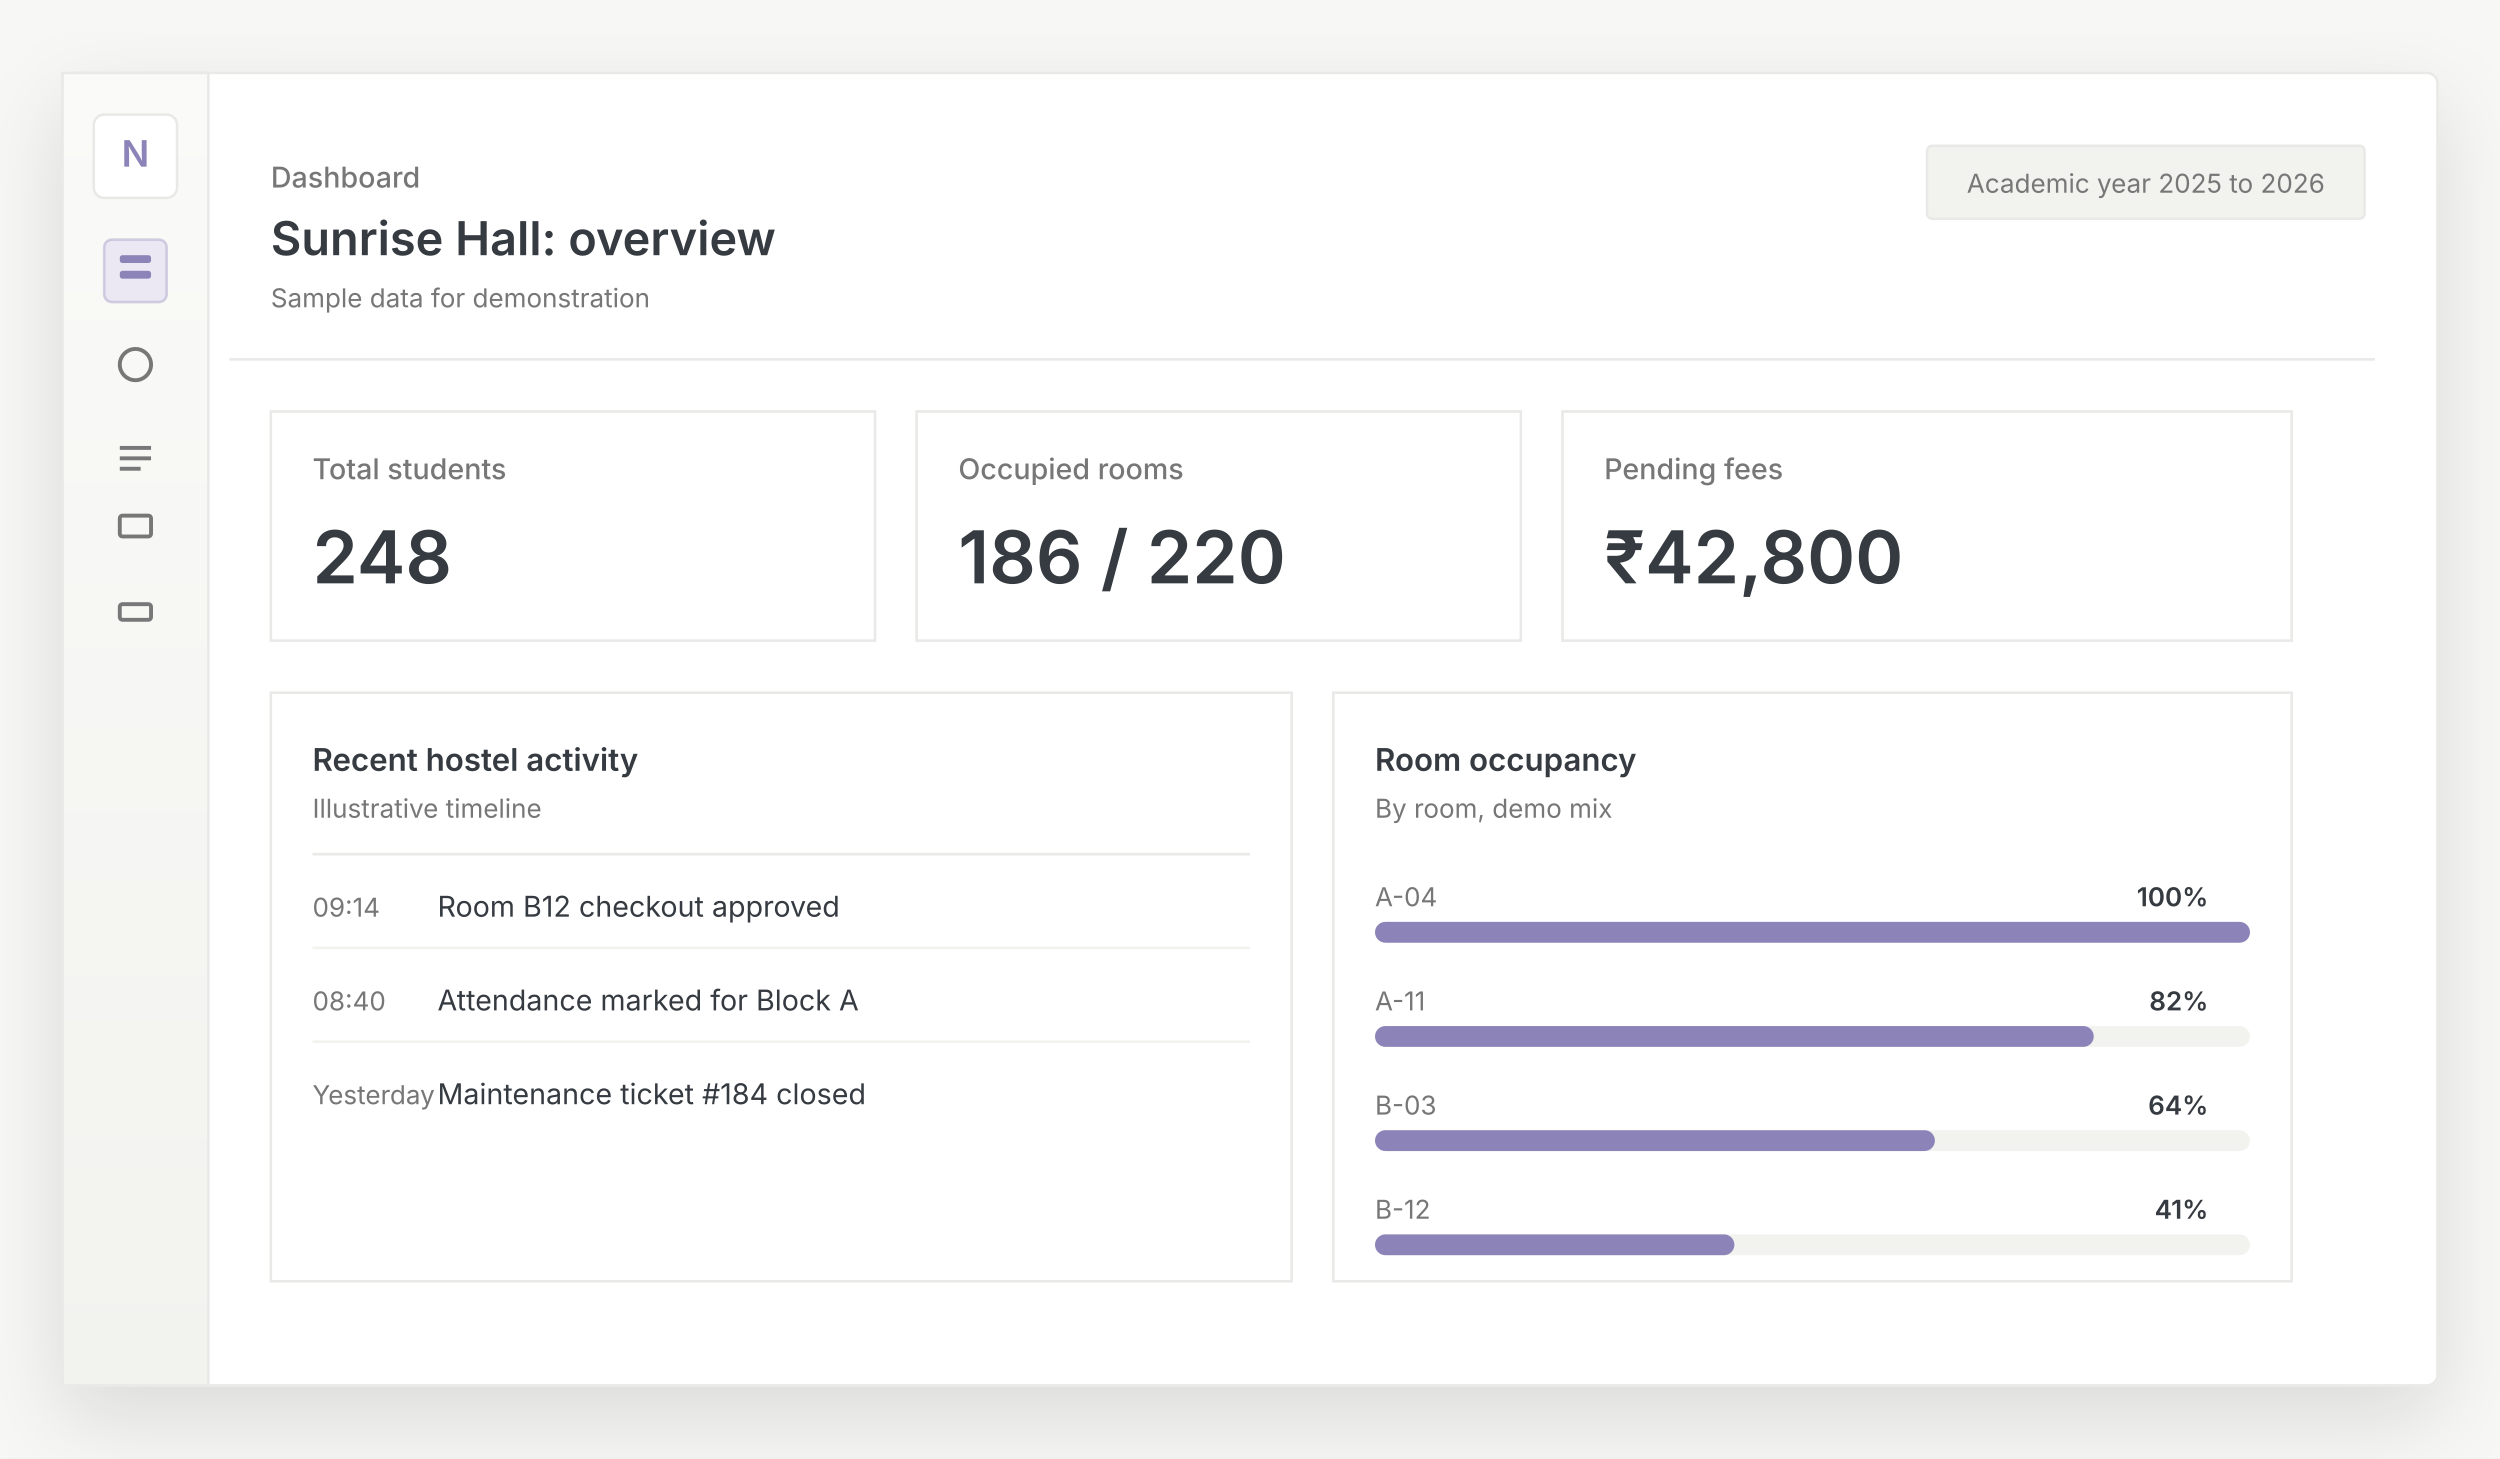
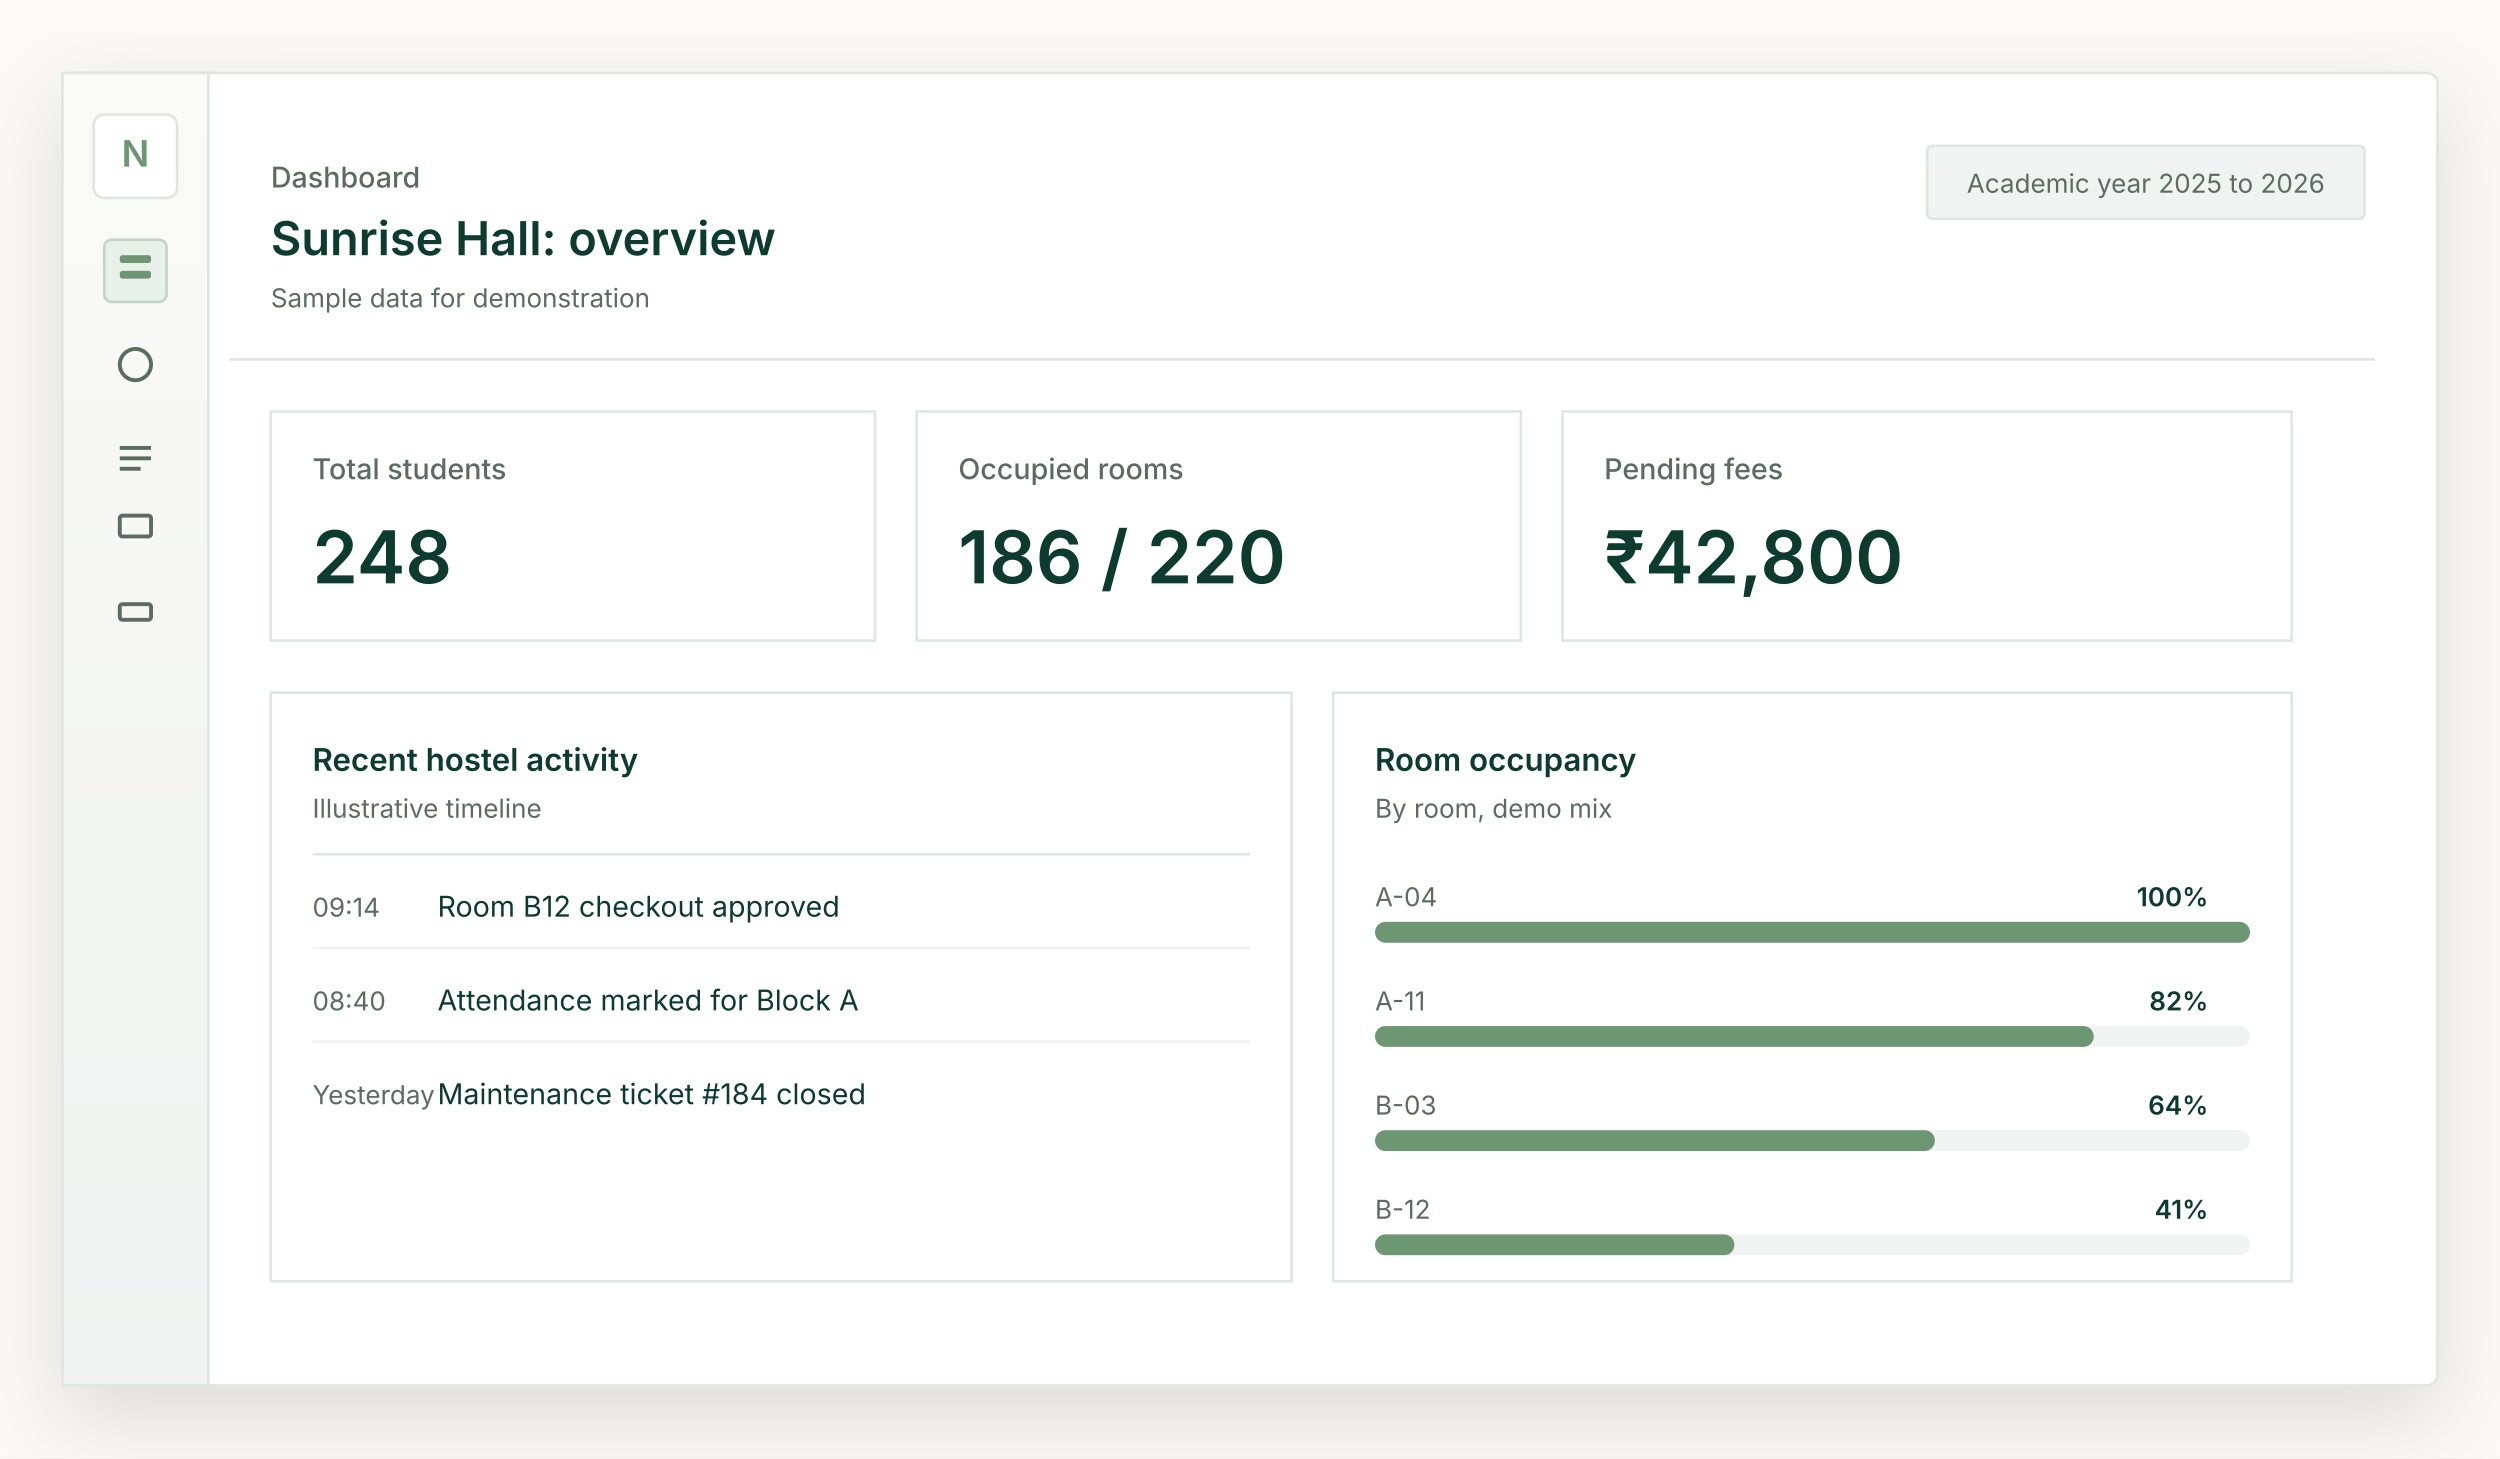
<svg xmlns="http://www.w3.org/2000/svg" viewBox="0 0 960 560" width="960" height="560" role="img" aria-labelledby="hdp-title hdp-desc">
  <defs>
    <linearGradient id="hdp-win" x1="0%" y1="0%" x2="0%" y2="100%">
      <stop offset="0%" stop-color="#fafaf8" />
-       <stop offset="100%" stop-color="#f2f2ef" />
+       <stop offset="100%" stop-color="#f0f3f1" />
    </linearGradient>
    <filter id="hdp-sh" x="-8%" y="-8%" width="116%" height="116%">
      <feDropShadow dx="0" dy="12" stdDeviation="16" flood-opacity="0.12" />
    </filter>
  </defs>
-   <rect width="960" height="560" fill="#f7f7f5" />
+   <rect width="960" height="560" fill="#fbf9f5" />
  <g filter="url(#hdp-sh)">
-     <rect x="24" y="28" width="912" height="504" rx="4" fill="#ffffff" stroke="#e9e9e7" stroke-width="1" />
-     <rect x="24" y="28" width="56" height="504" fill="url(#hdp-win)" stroke="#e9e9e7" stroke-width="1" />
-     <rect x="36" y="44" width="32" height="32" rx="4" fill="#ffffff" stroke="#e9e9e7" />
-     <text x="52" y="64" text-anchor="middle" font-family="Inter, ui-sans-serif, system-ui, sans-serif" font-size="14" font-weight="600" fill="#8c83b8">N</text>
-     <rect x="40" y="92" width="24" height="24" rx="3" fill="#ebe8f4" stroke="#8c83b8" stroke-opacity="0.35" />
-     <rect x="46" y="98" width="12" height="3" rx="1" fill="#8c83b8" />
-     <rect x="46" y="104" width="12" height="3" rx="1" fill="#8c83b8" />
+     <rect x="24" y="28" width="912" height="504" rx="4" fill="#ffffff" stroke="#dfe6e1" stroke-width="1" />
+     <rect x="24" y="28" width="56" height="504" fill="url(#hdp-win)" stroke="#dfe6e1" stroke-width="1" />
+     <rect x="36" y="44" width="32" height="32" rx="4" fill="#ffffff" stroke="#dfe6e1" />
+     <text x="52" y="64" text-anchor="middle" font-family="Inter, ui-sans-serif, system-ui, sans-serif" font-size="14" font-weight="600" fill="#6d9773">N</text>
+     <rect x="40" y="92" width="24" height="24" rx="3" fill="#e8f0ea" stroke="#6d9773" stroke-opacity="0.35" />
+     <rect x="46" y="98" width="12" height="3" rx="1" fill="#6d9773" />
+     <rect x="46" y="104" width="12" height="3" rx="1" fill="#6d9773" />
    <rect x="40" y="128" width="24" height="24" rx="3" fill="transparent" />
-     <circle cx="52" cy="140" r="6" stroke="#777777" stroke-width="1.5" fill="none" />
+     <circle cx="52" cy="140" r="6" stroke="#5c6d61" stroke-width="1.5" fill="none" />
    <rect x="40" y="160" width="24" height="24" rx="3" fill="transparent" />
-     <path d="M46 172h12M46 176h12M46 180h8" stroke="#777777" stroke-width="1.5" fill="none" />
+     <path d="M46 172h12M46 176h12M46 180h8" stroke="#5c6d61" stroke-width="1.5" fill="none" />
    <rect x="40" y="192" width="24" height="24" rx="3" fill="transparent" />
-     <rect x="46" y="198" width="12" height="8" rx="1" stroke="#777777" stroke-width="1.5" fill="none" />
+     <rect x="46" y="198" width="12" height="8" rx="1" stroke="#5c6d61" stroke-width="1.5" fill="none" />
    <rect x="40" y="224" width="24" height="24" rx="3" fill="transparent" />
-     <rect x="46" y="232" width="12" height="6" rx="1" stroke="#777777" stroke-width="1.5" fill="none" />
-     <text x="104" y="72" font-family="Inter, ui-sans-serif, system-ui, sans-serif" font-size="11" font-weight="500" fill="#777777">Dashboard</text>
-     <text x="104" y="98" font-family="Inter, ui-sans-serif, system-ui, sans-serif" font-size="18" font-weight="600" fill="#343a40">Sunrise Hall: overview</text>
-     <text x="104" y="118" font-family="Inter, ui-sans-serif, system-ui, sans-serif" font-size="10" fill="#777777">Sample data for demonstration</text>
-     <rect x="740" y="56" width="168" height="28" fill="#f2f2ef" stroke="#e9e9e7" rx="2" />
-     <text x="824" y="74" text-anchor="middle" font-family="Inter, ui-sans-serif, system-ui, sans-serif" font-size="10" fill="#777777">Academic year 2025 to 2026</text>
-     <line x1="88" y1="138" x2="912" y2="138" stroke="#e9e9e7" />
+     <rect x="46" y="232" width="12" height="6" rx="1" stroke="#5c6d61" stroke-width="1.5" fill="none" />
+     <text x="104" y="72" font-family="Inter, ui-sans-serif, system-ui, sans-serif" font-size="11" font-weight="500" fill="#5c6d61">Dashboard</text>
+     <text x="104" y="98" font-family="Inter, ui-sans-serif, system-ui, sans-serif" font-size="18" font-weight="600" fill="#0c3b2e">Sunrise Hall: overview</text>
+     <text x="104" y="118" font-family="Inter, ui-sans-serif, system-ui, sans-serif" font-size="10" fill="#5c6d61">Sample data for demonstration</text>
+     <rect x="740" y="56" width="168" height="28" fill="#f0f3f1" stroke="#dfe6e1" rx="2" />
+     <text x="824" y="74" text-anchor="middle" font-family="Inter, ui-sans-serif, system-ui, sans-serif" font-size="10" fill="#5c6d61">Academic year 2025 to 2026</text>
+     <line x1="88" y1="138" x2="912" y2="138" stroke="#dfe6e1" />
    <g font-family="Inter, ui-sans-serif, system-ui, sans-serif">
-       <rect x="104" y="158" width="232" height="88" fill="#ffffff" stroke="#e9e9e7" />
-       <text x="120" y="184" font-size="11" font-weight="500" fill="#777777">Total students</text>
-       <text x="120" y="224" font-size="28" font-weight="600" fill="#343a40">248</text>
-       <rect x="352" y="158" width="232" height="88" fill="#ffffff" stroke="#e9e9e7" />
-       <text x="368" y="184" font-size="11" font-weight="500" fill="#777777">Occupied rooms</text>
-       <text x="368" y="224" font-size="28" font-weight="600" fill="#343a40">186 / 220</text>
-       <rect x="600" y="158" width="280" height="88" fill="#ffffff" stroke="#e9e9e7" />
-       <text x="616" y="184" font-size="11" font-weight="500" fill="#777777">Pending fees</text>
-       <text x="616" y="224" font-size="28" font-weight="600" fill="#343a40">₹42,800</text>
+       <rect x="104" y="158" width="232" height="88" fill="#ffffff" stroke="#dfe6e1" />
+       <text x="120" y="184" font-size="11" font-weight="500" fill="#5c6d61">Total students</text>
+       <text x="120" y="224" font-size="28" font-weight="600" fill="#0c3b2e">248</text>
+       <rect x="352" y="158" width="232" height="88" fill="#ffffff" stroke="#dfe6e1" />
+       <text x="368" y="184" font-size="11" font-weight="500" fill="#5c6d61">Occupied rooms</text>
+       <text x="368" y="224" font-size="28" font-weight="600" fill="#0c3b2e">186 / 220</text>
+       <rect x="600" y="158" width="280" height="88" fill="#ffffff" stroke="#dfe6e1" />
+       <text x="616" y="184" font-size="11" font-weight="500" fill="#5c6d61">Pending fees</text>
+       <text x="616" y="224" font-size="28" font-weight="600" fill="#0c3b2e">₹42,800</text>
    </g>
-     <rect x="104" y="266" width="392" height="226" fill="#ffffff" stroke="#e9e9e7" />
-     <text x="120" y="296" font-family="Inter, ui-sans-serif, system-ui, sans-serif" font-size="12" font-weight="600" fill="#343a40">Recent hostel activity</text>
-     <text x="120" y="314" font-family="Inter, ui-sans-serif, system-ui, sans-serif" font-size="10" fill="#777777">Illustrative timeline</text>
-     <line x1="120" y1="328" x2="480" y2="328" stroke="#e9e9e7" />
-     <text x="120" y="352" font-family="Inter, ui-sans-serif, system-ui, sans-serif" font-size="10" fill="#777777">09:14</text>
-     <text x="168" y="352" font-family="Inter, ui-sans-serif, system-ui, sans-serif" font-size="11" fill="#343a40">Room B12 checkout approved</text>
-     <line x1="120" y1="364" x2="480" y2="364" stroke="#f2f2ef" />
-     <text x="120" y="388" font-family="Inter, ui-sans-serif, system-ui, sans-serif" font-size="10" fill="#777777">08:40</text>
-     <text x="168" y="388" font-family="Inter, ui-sans-serif, system-ui, sans-serif" font-size="11" fill="#343a40">Attendance marked for Block A</text>
-     <line x1="120" y1="400" x2="480" y2="400" stroke="#f2f2ef" />
-     <text x="120" y="424" font-family="Inter, ui-sans-serif, system-ui, sans-serif" font-size="10" fill="#777777">Yesterday</text>
-     <text x="168" y="424" font-family="Inter, ui-sans-serif, system-ui, sans-serif" font-size="11" fill="#343a40">Maintenance ticket #184 closed</text>
-     <rect x="512" y="266" width="368" height="226" fill="#ffffff" stroke="#e9e9e7" />
-     <text x="528" y="296" font-family="Inter, ui-sans-serif, system-ui, sans-serif" font-size="12" font-weight="600" fill="#343a40">Room occupancy</text>
-     <text x="528" y="314" font-family="Inter, ui-sans-serif, system-ui, sans-serif" font-size="10" fill="#777777">By room, demo mix</text>
-     <g font-family="Inter, ui-sans-serif, system-ui, sans-serif" font-size="10" fill="#777777">
+     <rect x="104" y="266" width="392" height="226" fill="#ffffff" stroke="#dfe6e1" />
+     <text x="120" y="296" font-family="Inter, ui-sans-serif, system-ui, sans-serif" font-size="12" font-weight="600" fill="#0c3b2e">Recent hostel activity</text>
+     <text x="120" y="314" font-family="Inter, ui-sans-serif, system-ui, sans-serif" font-size="10" fill="#5c6d61">Illustrative timeline</text>
+     <line x1="120" y1="328" x2="480" y2="328" stroke="#dfe6e1" />
+     <text x="120" y="352" font-family="Inter, ui-sans-serif, system-ui, sans-serif" font-size="10" fill="#5c6d61">09:14</text>
+     <text x="168" y="352" font-family="Inter, ui-sans-serif, system-ui, sans-serif" font-size="11" fill="#0c3b2e">Room B12 checkout approved</text>
+     <line x1="120" y1="364" x2="480" y2="364" stroke="#f0f3f1" />
+     <text x="120" y="388" font-family="Inter, ui-sans-serif, system-ui, sans-serif" font-size="10" fill="#5c6d61">08:40</text>
+     <text x="168" y="388" font-family="Inter, ui-sans-serif, system-ui, sans-serif" font-size="11" fill="#0c3b2e">Attendance marked for Block A</text>
+     <line x1="120" y1="400" x2="480" y2="400" stroke="#f0f3f1" />
+     <text x="120" y="424" font-family="Inter, ui-sans-serif, system-ui, sans-serif" font-size="10" fill="#5c6d61">Yesterday</text>
+     <text x="168" y="424" font-family="Inter, ui-sans-serif, system-ui, sans-serif" font-size="11" fill="#0c3b2e">Maintenance ticket #184 closed</text>
+     <rect x="512" y="266" width="368" height="226" fill="#ffffff" stroke="#dfe6e1" />
+     <text x="528" y="296" font-family="Inter, ui-sans-serif, system-ui, sans-serif" font-size="12" font-weight="600" fill="#0c3b2e">Room occupancy</text>
+     <text x="528" y="314" font-family="Inter, ui-sans-serif, system-ui, sans-serif" font-size="10" fill="#5c6d61">By room, demo mix</text>
+     <g font-family="Inter, ui-sans-serif, system-ui, sans-serif" font-size="10" fill="#5c6d61">
      <text x="528" y="348">A-04</text>
-       <text x="848" y="348" text-anchor="end" fill="#343a40" font-weight="600">100%</text>
-       <rect x="528" y="354" width="336" height="8" rx="4" fill="#f2f2ef" />
-       <rect x="528" y="354" width="336" height="8" rx="4" fill="#8c83b8" />
+       <text x="848" y="348" text-anchor="end" fill="#0c3b2e" font-weight="600">100%</text>
+       <rect x="528" y="354" width="336" height="8" rx="4" fill="#f0f3f1" />
+       <rect x="528" y="354" width="336" height="8" rx="4" fill="#6d9773" />
      <text x="528" y="388">A-11</text>
-       <text x="848" y="388" text-anchor="end" fill="#343a40" font-weight="600">82%</text>
-       <rect x="528" y="394" width="336" height="8" rx="4" fill="#f2f2ef" />
-       <rect x="528" y="394" width="276" height="8" rx="4" fill="#8c83b8" />
+       <text x="848" y="388" text-anchor="end" fill="#0c3b2e" font-weight="600">82%</text>
+       <rect x="528" y="394" width="336" height="8" rx="4" fill="#f0f3f1" />
+       <rect x="528" y="394" width="276" height="8" rx="4" fill="#6d9773" />
      <text x="528" y="428">B-03</text>
-       <text x="848" y="428" text-anchor="end" fill="#343a40" font-weight="600">64%</text>
-       <rect x="528" y="434" width="336" height="8" rx="4" fill="#f2f2ef" />
-       <rect x="528" y="434" width="215" height="8" rx="4" fill="#8c83b8" />
+       <text x="848" y="428" text-anchor="end" fill="#0c3b2e" font-weight="600">64%</text>
+       <rect x="528" y="434" width="336" height="8" rx="4" fill="#f0f3f1" />
+       <rect x="528" y="434" width="215" height="8" rx="4" fill="#6d9773" />
      <text x="528" y="468">B-12</text>
-       <text x="848" y="468" text-anchor="end" fill="#343a40" font-weight="600">41%</text>
-       <rect x="528" y="474" width="336" height="8" rx="4" fill="#f2f2ef" />
-       <rect x="528" y="474" width="138" height="8" rx="4" fill="#8c83b8" />
+       <text x="848" y="468" text-anchor="end" fill="#0c3b2e" font-weight="600">41%</text>
+       <rect x="528" y="474" width="336" height="8" rx="4" fill="#f0f3f1" />
+       <rect x="528" y="474" width="138" height="8" rx="4" fill="#6d9773" />
    </g>
  </g>
</svg>
